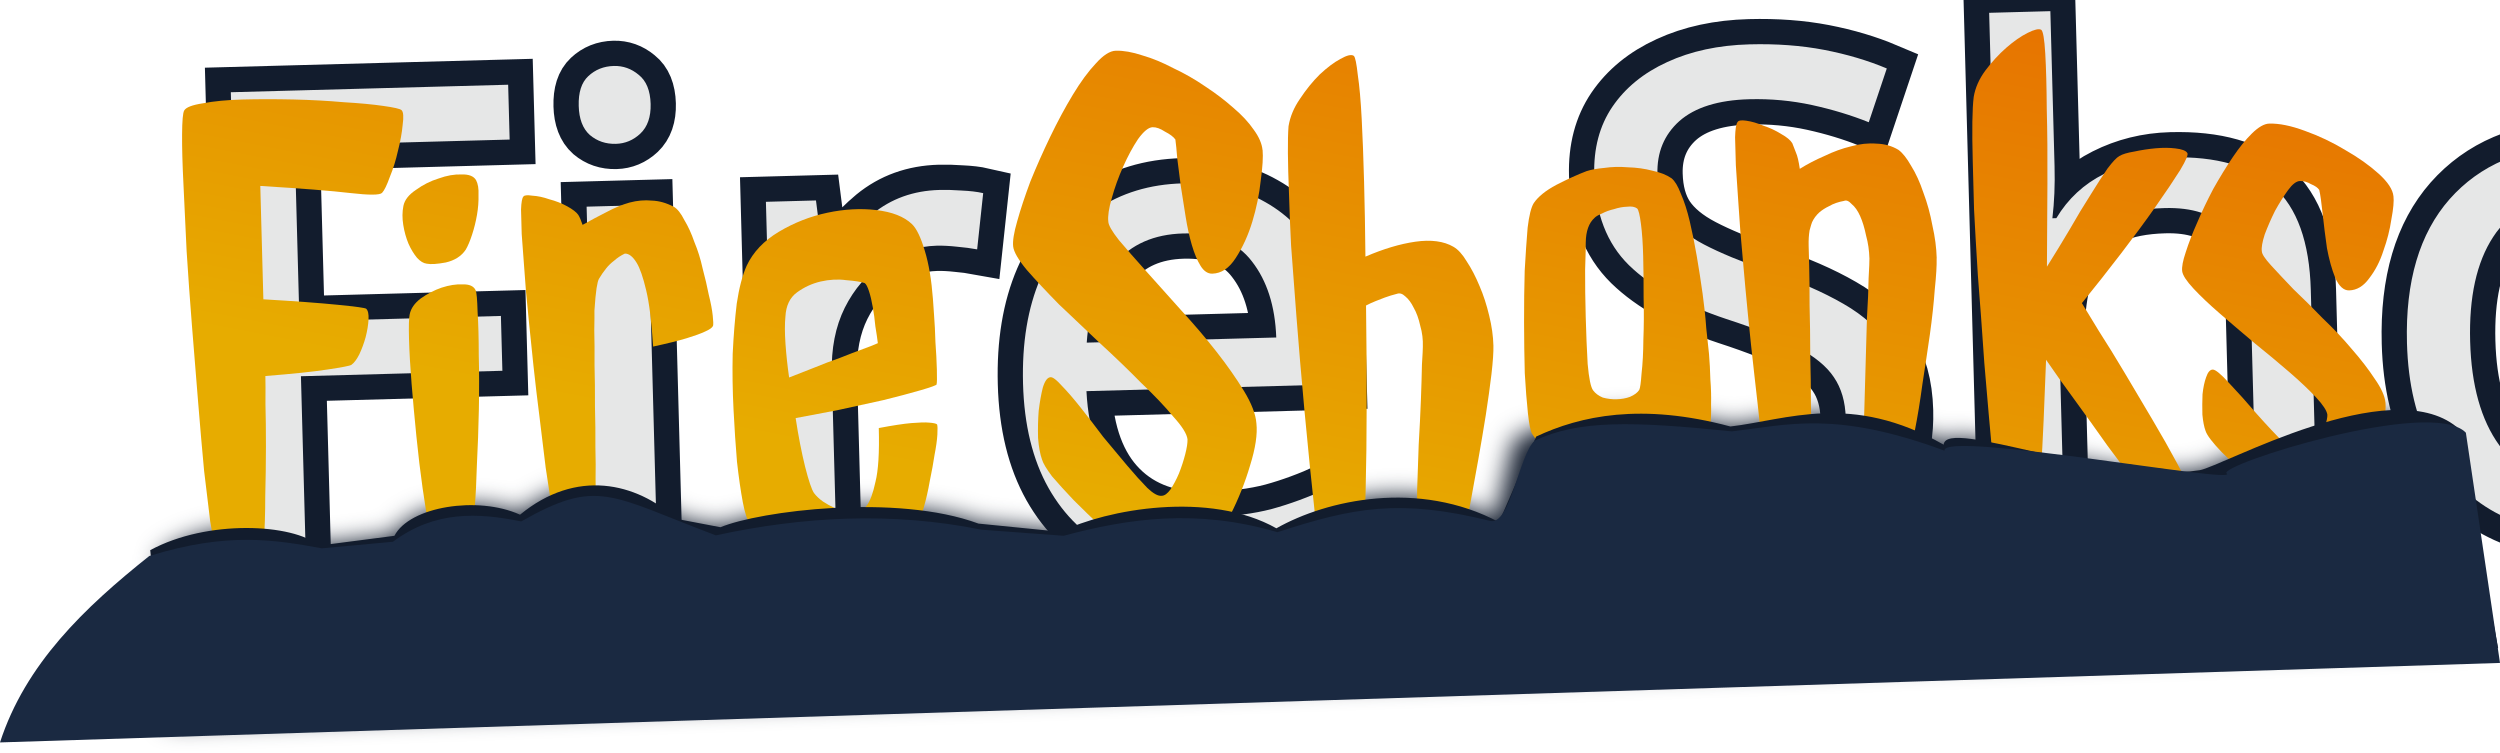
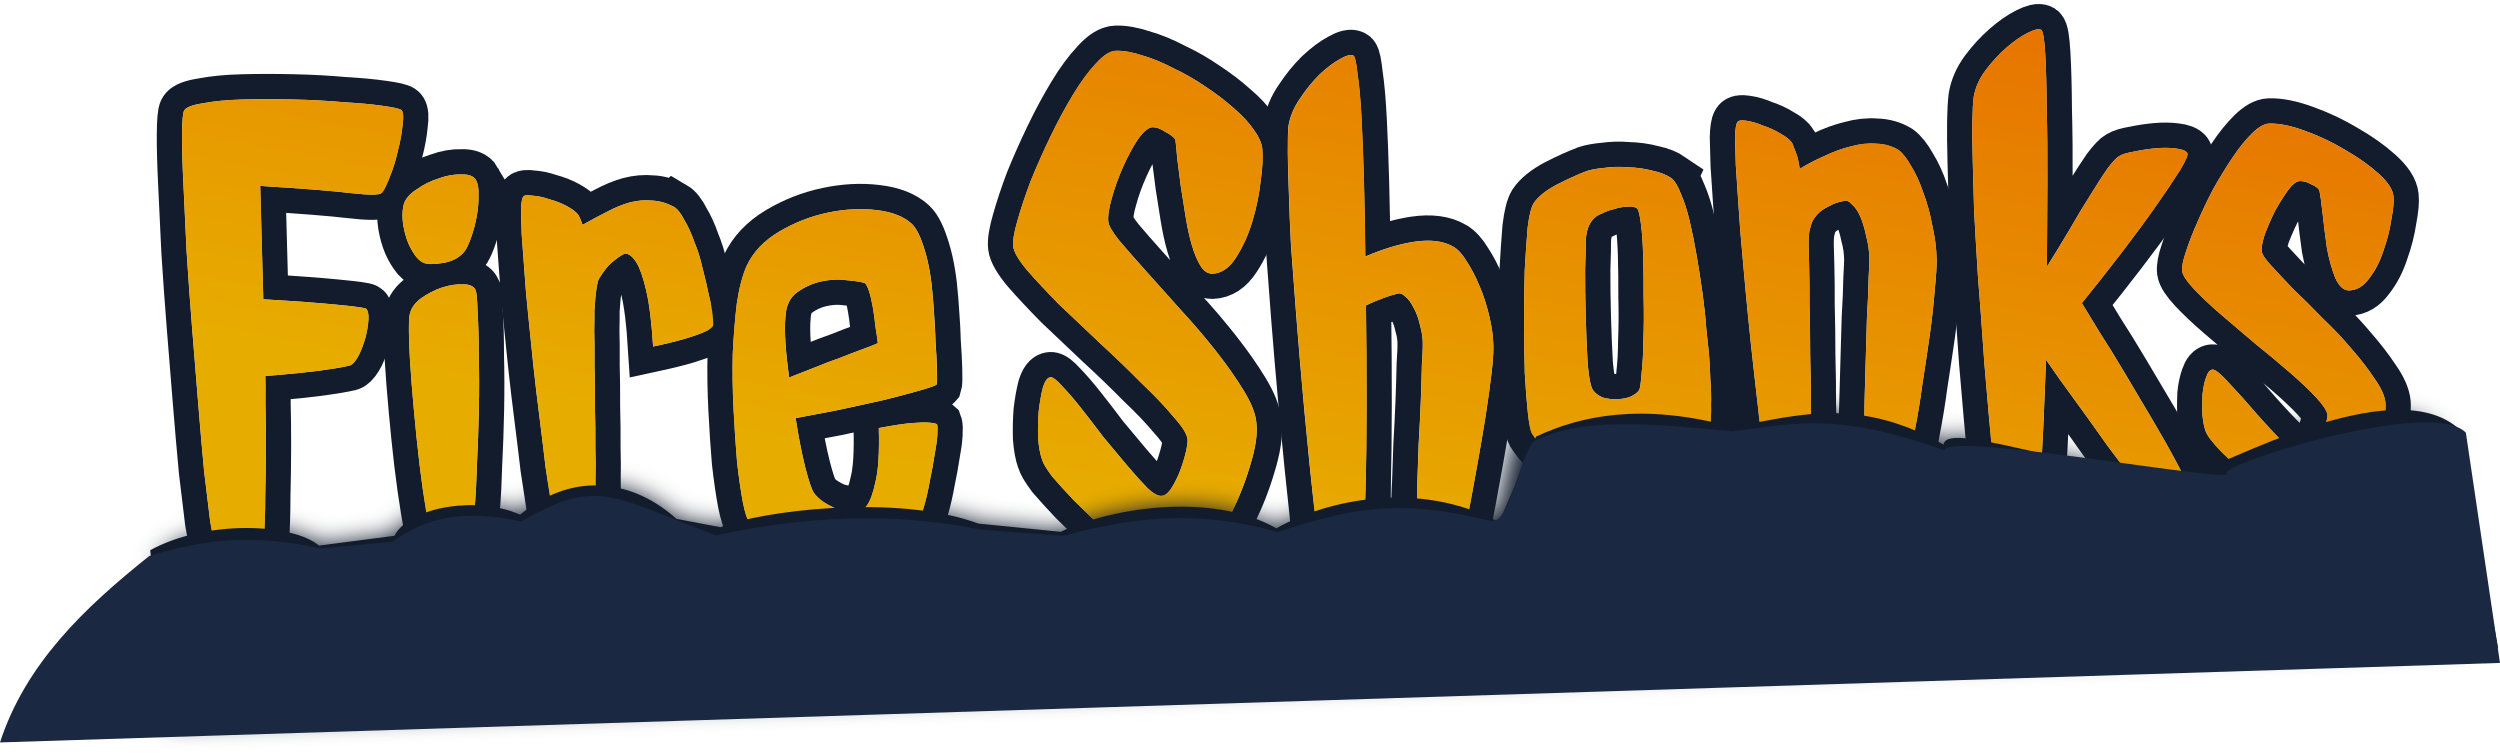
<svg xmlns="http://www.w3.org/2000/svg" xmlns:xlink="http://www.w3.org/1999/xlink" width="98.275mm" height="29.58mm" viewBox="0 0 98.275 29.58" version="1.1" id="svg162186">
  <defs id="defs162183">
    <linearGradient id="linearGradient124493">
      <stop style="stop-color:#e7ac00;stop-opacity:1;" offset="0" id="stop124489" />
      <stop style="stop-color:#e74900;stop-opacity:1;" offset="1" id="stop124491" />
    </linearGradient>
    <filter style="color-interpolation-filters:sRGB" id="filter1733772" x="-0.012" y="-0.105" width="1.025" height="1.21">
      <feGaussianBlur stdDeviation="0.463" id="feGaussianBlur1733774" />
    </filter>
    <linearGradient xlink:href="#linearGradient124493" id="linearGradient171072" gradientUnits="userSpaceOnUse" gradientTransform="matrix(0.7899563,-0.02139044,0.02139044,0.7899563,184.8929,-191.6365)" x1="221.976" y1="434.971" x2="234.308" y2="379.45" />
    <linearGradient xlink:href="#linearGradient124493" id="linearGradient171074" gradientUnits="userSpaceOnUse" gradientTransform="matrix(0.7899563,-0.02139044,0.02139044,0.7899563,184.8929,-191.6365)" x1="221.976" y1="434.971" x2="234.308" y2="379.45" />
    <linearGradient xlink:href="#linearGradient124493" id="linearGradient171076" gradientUnits="userSpaceOnUse" gradientTransform="matrix(0.7899563,-0.02139044,0.02139044,0.7899563,184.8929,-191.6365)" x1="221.976" y1="434.971" x2="234.308" y2="379.45" />
    <linearGradient xlink:href="#linearGradient124493" id="linearGradient171078" gradientUnits="userSpaceOnUse" gradientTransform="matrix(0.7899563,-0.02139044,0.02139044,0.7899563,184.8929,-191.6365)" x1="221.976" y1="434.971" x2="234.308" y2="379.45" />
    <linearGradient xlink:href="#linearGradient124493" id="linearGradient171080" gradientUnits="userSpaceOnUse" gradientTransform="matrix(0.7899563,-0.02139044,0.02139044,0.7899563,184.8929,-191.6365)" x1="221.976" y1="434.971" x2="234.308" y2="379.45" />
    <linearGradient xlink:href="#linearGradient124493" id="linearGradient171082" gradientUnits="userSpaceOnUse" gradientTransform="matrix(0.7899563,-0.02139044,0.02139044,0.7899563,184.8929,-191.6365)" x1="221.976" y1="434.971" x2="234.308" y2="379.45" />
    <linearGradient xlink:href="#linearGradient124493" id="linearGradient171084" gradientUnits="userSpaceOnUse" gradientTransform="matrix(0.7899563,-0.02139044,0.02139044,0.7899563,184.8929,-191.6365)" x1="221.976" y1="434.971" x2="234.308" y2="379.45" />
    <linearGradient xlink:href="#linearGradient124493" id="linearGradient171086" gradientUnits="userSpaceOnUse" gradientTransform="matrix(0.7899563,-0.02139044,0.02139044,0.7899563,184.8929,-191.6365)" x1="221.976" y1="434.971" x2="234.308" y2="379.45" />
    <linearGradient xlink:href="#linearGradient124493" id="linearGradient171088" gradientUnits="userSpaceOnUse" gradientTransform="matrix(0.7899563,-0.02139044,0.02139044,0.7899563,184.8929,-191.6365)" x1="221.976" y1="434.971" x2="234.308" y2="379.45" />
    <linearGradient xlink:href="#linearGradient124493" id="linearGradient171090" gradientUnits="userSpaceOnUse" gradientTransform="matrix(0.7899563,-0.02139044,0.02139044,0.7899563,184.8929,-191.6365)" x1="221.976" y1="434.971" x2="234.308" y2="379.45" />
  </defs>
  <g id="layer1">
    <g id="g169161" transform="translate(-316.386,-125.5494)">
+       <g aria-label="Fire Shonks" transform="rotate(-1.551076)" id="text100263" style="font-size:27.333px;line-height:17.083px;letter-spacing:0px;word-spacing:0px;display:inline;fill:#e6e7e7;stroke:#121c2d;stroke-width:1.985;paint-order:stroke markers fill">
+         <path d="m 322.899,149.127 q 0,0.347 -0.027,1.094 0,0.747 -0.027,1.682 -0.027,0.934 -0.08,1.949 -0.027,0.988 -0.107,1.815 -0.08,0.801 -0.187,1.335 -0.08,0.534 -0.214,0.534 -0.4,0 -0.774,-0.561 -0.347,-0.587 -0.721,-1.255 -0.08,-0.16 -0.187,-0.934 -0.08,-0.801 -0.187,-2.002 -0.08,-1.201 -0.16,-2.669 -0.08,-1.468 -0.16,-2.99 -0.08,-1.521 -0.133,-2.99 -0.027,-1.468 -0.053,-2.643 -0.027,-1.174 0,-1.949 0.027,-0.801 0.107,-0.934 0.107,-0.187 0.747,-0.267 0.641,-0.107 1.548,-0.107 0.934,0 2.002,0.053 1.068,0.053 1.975,0.16 0.934,0.08 1.548,0.187 0.641,0.107 0.721,0.187 0.107,0.107 0.027,0.587 -0.053,0.454 -0.214,1.014 -0.133,0.534 -0.347,1.014 -0.187,0.48 -0.32,0.614 -0.133,0.133 -1.255,-0.027 -1.094,-0.16 -3.523,-0.374 v 4.458 q 1.868,0.16 2.909,0.294 1.068,0.133 1.121,0.187 0.107,0.107 0.08,0.427 -0.027,0.32 -0.133,0.694 -0.107,0.347 -0.267,0.667 -0.16,0.294 -0.32,0.4 -0.08,0.053 -0.961,0.16 -0.854,0.107 -2.429,0.187 z" style="font-family:'Jolly Lodger';-inkscape-font-specification:'Jolly Lodger'" id="path491" />
+         <path d="m 331.254,145.977 q 0.053,0.133 0.053,0.854 0.027,0.694 0,1.708 0,0.988 -0.053,2.135 -0.053,1.121 -0.133,2.135 -0.053,0.988 -0.133,1.708 -0.08,0.694 -0.16,0.827 -0.24,0.374 -0.721,0.48 -0.48,0.08 -0.694,0.027 -0.107,0 -0.24,-0.614 -0.107,-0.614 -0.214,-1.548 -0.107,-0.934 -0.187,-2.029 -0.08,-1.094 -0.133,-2.082 -0.053,-1.014 -0.053,-1.762 0,-0.747 0.053,-0.961 0.08,-0.347 0.454,-0.614 0.4,-0.267 0.827,-0.4 0.454,-0.133 0.827,-0.107 0.4,0 0.507,0.24 z m 0.133,-4.324 q 0.107,0.214 0.08,0.587 0,0.374 -0.08,0.774 -0.08,0.4 -0.214,0.774 -0.133,0.374 -0.267,0.587 -0.267,0.374 -0.801,0.48 -0.507,0.08 -0.747,0.027 -0.187,-0.027 -0.374,-0.24 -0.187,-0.24 -0.32,-0.561 -0.133,-0.347 -0.187,-0.747 -0.053,-0.4 0.027,-0.747 0.08,-0.347 0.507,-0.614 0.427,-0.294 0.908,-0.427 0.48,-0.16 0.908,-0.133 0.427,0 0.561,0.24 z" style="font-family:'Jolly Lodger';-inkscape-font-specification:'Jolly Lodger'" id="path493" />
+         <path d="m 339.128,142.908 q 0.214,0.133 0.4,0.534 0.214,0.374 0.374,0.881 0.187,0.48 0.294,1.041 0.133,0.561 0.214,1.041 0.107,0.48 0.133,0.827 0.027,0.32 0,0.4 -0.053,0.107 -0.32,0.214 -0.24,0.107 -0.721,0.24 -0.48,0.133 -1.335,0.294 -0.053,-1.468 -0.214,-2.215 -0.16,-0.774 -0.347,-1.094 -0.214,-0.374 -0.454,-0.374 -0.24,0.107 -0.427,0.267 -0.187,0.133 -0.32,0.294 -0.16,0.187 -0.294,0.4 -0.053,0.08 -0.107,0.374 -0.053,0.294 -0.107,0.881 0,0.187 -0.027,0.774 0,0.587 -0.027,1.361 0,0.774 -0.027,1.628 0,0.854 -0.027,1.602 0,0.721 -0.027,1.228 0,0.507 -0.027,0.587 -0.053,0.133 -0.267,0.374 -0.214,0.24 -0.48,0.454 -0.267,0.187 -0.507,0.32 -0.24,0.107 -0.32,-0.027 -0.08,-0.08 -0.16,-0.694 -0.08,-0.614 -0.187,-1.495 -0.08,-0.908 -0.187,-1.975 -0.107,-1.068 -0.187,-2.055 -0.08,-0.988 -0.133,-1.762 -0.053,-0.801 -0.08,-1.148 -0.027,-0.507 -0.053,-1.121 -0.027,-0.614 -0.053,-1.148 0,-0.561 0,-0.961 0.027,-0.427 0.107,-0.507 0.053,-0.08 0.347,-0.027 0.32,0.027 0.667,0.16 0.374,0.107 0.694,0.294 0.32,0.187 0.427,0.347 0.08,0.133 0.16,0.4 0.507,-0.267 0.961,-0.48 0.48,-0.24 0.908,-0.347 0.454,-0.107 0.881,-0.053 0.427,0.027 0.854,0.267 z" style="font-family:'Jolly Lodger';-inkscape-font-specification:'Jolly Lodger'" id="path495" />
+         <path d="m 343.479,149.741 q 0.427,-0.16 0.961,-0.347 0.561,-0.214 1.068,-0.374 0.507,-0.187 0.908,-0.32 0.4,-0.133 0.587,-0.214 -0.027,-0.294 -0.08,-0.667 -0.027,-0.4 -0.08,-0.747 -0.053,-0.374 -0.133,-0.641 -0.08,-0.267 -0.16,-0.32 -0.214,-0.08 -0.721,-0.133 -0.48,-0.08 -1.014,0.027 -0.507,0.107 -0.934,0.4 -0.427,0.294 -0.48,0.934 -0.053,0.427 -0.027,1.068 0.027,0.641 0.107,1.335 z m 5.792,0.427 q -0.027,0.053 -0.641,0.214 -0.614,0.16 -1.468,0.347 -0.854,0.16 -1.815,0.347 -0.961,0.16 -1.655,0.267 0.133,1.068 0.32,1.922 0.187,0.827 0.32,1.041 0.133,0.187 0.347,0.347 0.187,0.133 0.454,0.267 0.294,0.107 0.694,0.16 0.294,0.08 0.561,-0.214 0.214,-0.267 0.374,-0.934 0.187,-0.667 0.187,-2.109 0.827,-0.133 1.281,-0.16 0.48,-0.027 0.694,0 0.267,0.027 0.32,0.08 0.027,0.08 0,0.4 -0.027,0.32 -0.133,0.801 -0.08,0.454 -0.214,1.014 -0.107,0.534 -0.267,1.041 -0.16,0.48 -0.347,0.881 -0.187,0.374 -0.4,0.534 -0.641,0.48 -1.602,0.48 -0.961,-0.027 -1.895,-0.267 -0.934,-0.267 -1.682,-0.614 -0.747,-0.374 -0.934,-0.614 -0.133,-0.16 -0.24,-0.801 -0.107,-0.667 -0.187,-1.602 -0.053,-0.934 -0.08,-2.055 -0.027,-1.121 0.027,-2.189 0.08,-1.068 0.214,-1.975 0.16,-0.908 0.427,-1.468 0.4,-0.801 1.308,-1.308 0.908,-0.507 1.922,-0.694 1.014,-0.187 1.922,-0.053 0.934,0.133 1.388,0.587 0.267,0.267 0.48,1.068 0.214,0.774 0.267,1.895 0,0.107 0.027,0.614 0.027,0.507 0.027,1.094 0.027,0.561 0.027,1.068 0,0.507 -0.027,0.587 z" style="font-family:'Jolly Lodger';-inkscape-font-specification:'Jolly Lodger'" id="path497" />
+         <path d="m 362.326,141.306 q 0.027,0.4 -0.107,1.201 -0.107,0.801 -0.374,1.602 -0.267,0.801 -0.694,1.415 -0.4,0.587 -0.934,0.587 -0.267,0 -0.454,-0.32 -0.187,-0.32 -0.32,-0.827 -0.133,-0.507 -0.214,-1.121 -0.08,-0.641 -0.16,-1.228 -0.053,-0.587 -0.107,-1.068 -0.027,-0.507 -0.053,-0.747 -0.107,-0.16 -0.4,-0.32 -0.267,-0.187 -0.48,-0.187 -0.24,0 -0.587,0.454 -0.32,0.454 -0.614,1.068 -0.294,0.614 -0.48,1.228 -0.187,0.587 -0.16,0.908 0,0.214 0.4,0.747 0.427,0.534 1.041,1.255 0.614,0.721 1.335,1.575 0.721,0.827 1.335,1.655 0.614,0.827 1.041,1.575 0.427,0.747 0.454,1.281 0.053,0.641 -0.294,1.655 -0.32,0.988 -0.827,1.922 -0.507,0.934 -1.094,1.628 -0.561,0.667 -1.014,0.694 -0.294,0.027 -0.774,-0.267 -0.48,-0.267 -1.041,-0.721 -0.561,-0.454 -1.148,-0.988 -0.561,-0.561 -1.068,-1.094 -0.48,-0.534 -0.827,-0.961 -0.32,-0.454 -0.374,-0.667 -0.107,-0.32 -0.133,-0.854 0,-0.561 0.053,-1.068 0.08,-0.534 0.187,-0.908 0.133,-0.4 0.32,-0.4 0.133,0 0.427,0.347 0.32,0.347 0.721,0.881 0.4,0.534 0.854,1.174 0.48,0.614 0.908,1.148 0.427,0.534 0.774,0.908 0.347,0.347 0.561,0.32 0.16,0 0.347,-0.24 0.187,-0.267 0.347,-0.614 0.16,-0.374 0.267,-0.747 0.107,-0.374 0.107,-0.587 -0.027,-0.32 -0.534,-0.908 -0.48,-0.614 -1.228,-1.361 -0.721,-0.774 -1.575,-1.602 -0.827,-0.827 -1.575,-1.575 -0.721,-0.774 -1.228,-1.388 -0.48,-0.614 -0.507,-0.934 -0.027,-0.32 0.187,-0.988 0.214,-0.694 0.561,-1.548 0.374,-0.854 0.827,-1.735 0.454,-0.881 0.934,-1.628 0.48,-0.747 0.934,-1.201 0.454,-0.48 0.801,-0.48 0.454,0 1.041,0.214 0.587,0.187 1.201,0.534 0.641,0.32 1.228,0.747 0.614,0.427 1.094,0.881 0.48,0.427 0.774,0.881 0.294,0.427 0.32,0.801 z" style="font-family:'Jolly Lodger';-inkscape-font-specification:'Jolly Lodger'" id="path499" />
+         <path d="m 369.72,145.31 q 0.267,0.16 0.507,0.587 0.267,0.427 0.48,0.988 0.214,0.534 0.347,1.174 0.133,0.614 0.133,1.174 0,0.374 -0.107,1.121 -0.107,0.721 -0.267,1.602 -0.16,0.854 -0.347,1.762 -0.187,0.908 -0.347,1.655 -0.16,0.747 -0.294,1.255 -0.133,0.507 -0.16,0.561 -0.053,0.08 -0.32,0.107 -0.24,0.027 -0.534,-0.027 -0.267,-0.053 -0.507,-0.16 -0.24,-0.107 -0.294,-0.267 -0.027,-0.107 -0.027,-0.667 0.027,-0.587 0.053,-1.388 0.053,-0.801 0.107,-1.735 0.08,-0.934 0.133,-1.735 0.053,-0.827 0.08,-1.415 0.053,-0.587 0.053,-0.694 0.027,-0.427 -0.08,-0.827 -0.08,-0.427 -0.24,-0.721 -0.133,-0.294 -0.32,-0.454 -0.16,-0.16 -0.32,-0.107 -0.24,0.053 -0.48,0.133 -0.214,0.08 -0.374,0.133 -0.214,0.08 -0.374,0.16 -0.027,1.975 -0.08,3.87 -0.053,1.895 -0.133,3.417 -0.08,1.495 -0.187,2.429 -0.08,0.908 -0.187,0.934 -0.214,0.027 -0.48,-0.187 -0.24,-0.214 -0.48,-0.534 -0.24,-0.294 -0.427,-0.641 -0.16,-0.347 -0.214,-0.587 -0.214,-2.616 -0.347,-4.671 -0.133,-2.082 -0.214,-3.684 -0.08,-1.602 -0.133,-2.776 -0.027,-1.174 -0.027,-2.002 -0.027,-1.949 0.053,-2.696 0.107,-0.561 0.48,-1.068 0.374,-0.534 0.801,-0.934 0.454,-0.4 0.827,-0.587 0.4,-0.214 0.534,-0.107 0.08,0.08 0.133,0.747 0.08,0.641 0.107,1.735 0.027,1.068 0.027,2.482 0,1.388 -0.027,2.936 1.068,-0.427 1.975,-0.534 0.934,-0.107 1.495,0.24 z" style="font-family:'Jolly Lodger';-inkscape-font-specification:'Jolly Lodger'" id="path501" />
+         <path d="m 378.369,142.854 q 0.187,0.16 0.347,0.614 0.187,0.454 0.32,1.094 0.133,0.641 0.24,1.388 0.107,0.747 0.187,1.468 0.08,0.721 0.107,1.361 0.053,0.614 0.08,1.014 0.027,0.48 0.027,1.014 0.027,0.507 0,0.988 0,0.454 -0.053,0.827 -0.027,0.374 -0.107,0.561 -0.16,0.4 -0.561,0.561 -0.374,0.133 -0.854,0.187 -0.24,0.027 -0.827,0.027 -0.561,-0.027 -1.228,-0.053 -0.641,-0.053 -1.228,-0.107 -0.587,-0.053 -0.881,-0.107 -0.587,-0.133 -0.854,-0.347 -0.24,-0.214 -0.48,-0.614 -0.08,-0.16 -0.133,-0.801 -0.053,-0.667 -0.08,-1.575 0,-0.934 0.027,-2.002 0.027,-1.068 0.08,-2.029 0.08,-0.961 0.16,-1.682 0.107,-0.721 0.267,-0.961 0.267,-0.374 0.908,-0.694 0.667,-0.32 1.201,-0.507 0.267,-0.08 0.694,-0.107 0.454,-0.053 0.934,0 0.507,0.027 0.961,0.16 0.454,0.107 0.747,0.32 z m -1.495,8.275 q 0.053,-0.107 0.107,-0.641 0.08,-0.561 0.107,-1.335 0.053,-0.774 0.053,-1.655 0.027,-0.881 0.027,-1.628 0,-0.747 -0.053,-1.255 -0.053,-0.534 -0.133,-0.614 -0.133,-0.107 -0.4,-0.08 -0.24,0 -0.507,0.08 -0.267,0.053 -0.48,0.16 -0.214,0.08 -0.294,0.16 -0.347,0.294 -0.374,0.961 0,0.187 -0.053,1.068 -0.027,0.854 -0.027,1.868 0,0.988 0.027,1.842 0.053,0.854 0.187,1.041 0.133,0.187 0.374,0.294 0.267,0.08 0.534,0.08 0.294,0 0.534,-0.08 0.267,-0.107 0.374,-0.267 z" style="font-family:'Jolly Lodger';-inkscape-font-specification:'Jolly Lodger'" id="path503" />
+         <path d="m 388.698,146.271 q 0,0.427 -0.107,1.228 -0.08,0.801 -0.24,1.762 -0.16,0.934 -0.347,1.949 -0.16,0.988 -0.347,1.815 -0.16,0.827 -0.294,1.388 -0.107,0.561 -0.133,0.614 -0.053,0.08 -0.294,0.107 -0.214,0 -0.507,-0.053 -0.267,-0.053 -0.507,-0.16 -0.214,-0.107 -0.267,-0.267 -0.027,-0.107 -0.027,-0.747 0.027,-0.641 0.053,-1.521 0.053,-0.908 0.107,-1.922 0.053,-1.041 0.107,-1.922 0.08,-0.908 0.107,-1.548 0.053,-0.641 0.053,-0.774 0,-0.48 -0.107,-0.908 -0.08,-0.454 -0.214,-0.774 -0.133,-0.32 -0.32,-0.48 -0.16,-0.187 -0.294,-0.133 -0.347,0.053 -0.587,0.187 -0.24,0.107 -0.4,0.24 -0.187,0.16 -0.294,0.374 -0.027,0.053 -0.107,0.32 -0.053,0.267 -0.053,0.614 0,0.107 0,0.774 0,0.641 -0.027,1.548 0,0.908 -0.027,1.975 0,1.041 -0.027,1.949 0,0.881 -0.027,1.521 -0.027,0.641 -0.053,0.721 -0.053,0.16 -0.267,0.454 -0.214,0.267 -0.48,0.507 -0.267,0.24 -0.507,0.374 -0.24,0.107 -0.32,-0.053 -0.08,-0.08 -0.16,-0.774 -0.08,-0.721 -0.187,-1.735 -0.08,-1.041 -0.187,-2.242 -0.107,-1.228 -0.187,-2.349 -0.08,-1.121 -0.133,-2.029 -0.053,-0.908 -0.08,-1.308 -0.027,-0.561 -0.053,-1.255 -0.027,-0.721 -0.053,-1.335 0,-0.641 0,-1.094 0.027,-0.48 0.107,-0.587 0.053,-0.107 0.347,-0.053 0.32,0.053 0.667,0.214 0.374,0.133 0.694,0.347 0.32,0.187 0.427,0.374 0.053,0.16 0.133,0.374 0.08,0.187 0.133,0.641 0.454,-0.267 0.988,-0.48 0.534,-0.24 1.041,-0.347 0.534,-0.133 1.014,-0.08 0.48,0.027 0.854,0.267 0.24,0.187 0.48,0.641 0.267,0.454 0.454,1.068 0.214,0.614 0.32,1.308 0.133,0.667 0.133,1.281 z" style="font-family:'Jolly Lodger';-inkscape-font-specification:'Jolly Lodger'" id="path505" />
+         <path d="m 394.357,148.193 q 0.214,0.374 0.641,1.121 0.454,0.747 0.961,1.655 0.507,0.908 1.041,1.868 0.534,0.961 0.934,1.762 0.4,0.801 0.614,1.335 0.24,0.534 0.16,0.587 -0.133,0.08 -0.4,0.08 -0.267,-0.027 -0.561,-0.08 -0.294,-0.08 -0.561,-0.187 -0.24,-0.133 -0.347,-0.24 -0.908,-1.228 -1.628,-2.269 -0.694,-1.041 -1.228,-1.815 -0.614,-0.881 -1.094,-1.628 -0.08,1.255 -0.16,2.376 -0.08,1.121 -0.16,2.002 -0.08,0.854 -0.187,1.388 -0.08,0.507 -0.16,0.534 -0.214,0.027 -0.454,-0.16 -0.24,-0.214 -0.454,-0.507 -0.214,-0.32 -0.4,-0.641 -0.16,-0.347 -0.187,-0.587 -0.16,-2.429 -0.267,-4.351 -0.08,-1.949 -0.16,-3.443 -0.053,-1.495 -0.08,-2.589 0,-1.121 0,-1.895 0,-1.842 0.107,-2.536 0.107,-0.534 0.48,-1.014 0.4,-0.507 0.854,-0.881 0.454,-0.374 0.854,-0.561 0.4,-0.187 0.534,-0.107 0.107,0.08 0.133,0.934 0.027,0.854 0,2.189 0,1.308 -0.053,2.936 -0.053,1.628 -0.107,3.256 0.48,-0.721 0.934,-1.441 0.454,-0.747 0.854,-1.335 0.4,-0.614 0.694,-1.014 0.32,-0.4 0.48,-0.48 0.187,-0.107 0.587,-0.16 0.427,-0.08 0.854,-0.107 0.427,-0.027 0.774,0.027 0.374,0.053 0.454,0.187 0.08,0.08 -0.294,0.667 -0.374,0.561 -0.988,1.388 -0.614,0.827 -1.415,1.815 -0.801,0.988 -1.602,1.922 z" style="font-family:'Jolly Lodger';-inkscape-font-specification:'Jolly Lodger'" id="path507" />
+         <path d="m 406.716,144.322 q 0.027,0.294 -0.107,0.908 -0.107,0.614 -0.347,1.228 -0.214,0.614 -0.587,1.068 -0.347,0.454 -0.801,0.454 -0.32,0 -0.534,-0.507 -0.187,-0.507 -0.294,-1.174 -0.08,-0.694 -0.133,-1.361 -0.053,-0.667 -0.107,-0.934 -0.08,-0.133 -0.32,-0.24 -0.214,-0.133 -0.427,-0.133 -0.214,0 -0.48,0.347 -0.267,0.347 -0.534,0.801 -0.24,0.454 -0.427,0.908 -0.16,0.454 -0.133,0.667 0,0.16 0.347,0.561 0.347,0.4 0.854,0.961 0.534,0.534 1.121,1.174 0.614,0.614 1.121,1.255 0.507,0.614 0.854,1.174 0.374,0.561 0.4,0.961 0.027,0.48 -0.267,1.228 -0.267,0.747 -0.694,1.441 -0.427,0.694 -0.908,1.201 -0.48,0.507 -0.854,0.534 -0.374,0.027 -1.094,-0.4 -0.694,-0.454 -1.415,-1.041 -0.694,-0.614 -1.255,-1.201 -0.534,-0.587 -0.614,-0.854 -0.08,-0.24 -0.107,-0.641 0,-0.4 0.027,-0.801 0.053,-0.4 0.16,-0.667 0.107,-0.294 0.267,-0.294 0.16,0 0.641,0.561 0.48,0.534 1.041,1.228 0.561,0.667 1.094,1.228 0.534,0.534 0.774,0.534 0.133,0 0.294,-0.187 0.16,-0.214 0.294,-0.48 0.133,-0.267 0.214,-0.534 0.107,-0.294 0.107,-0.454 -0.027,-0.24 -0.427,-0.694 -0.4,-0.454 -1.014,-1.014 -0.614,-0.561 -1.335,-1.174 -0.721,-0.641 -1.335,-1.201 -0.614,-0.561 -1.014,-1.014 -0.4,-0.454 -0.427,-0.694 -0.027,-0.24 0.16,-0.747 0.187,-0.534 0.48,-1.148 0.294,-0.641 0.667,-1.308 0.4,-0.667 0.801,-1.228 0.4,-0.561 0.774,-0.908 0.4,-0.374 0.694,-0.374 0.587,0 1.388,0.32 0.827,0.32 1.575,0.801 0.747,0.454 1.281,0.961 0.534,0.507 0.561,0.908 z" style="font-family:'Jolly Lodger';-inkscape-font-specification:'Jolly Lodger'" id="path509" />
+       </g>
+       <path d="m 366.019,131.447 q 0.037,0.4 -0.074,1.204 -0.085,0.803 -0.33,1.611 -0.245,0.808 -0.655,1.433 -0.384,0.598 -0.918,0.612 -0.267,0.007 -0.462,-0.308 -0.195,-0.315 -0.343,-0.818 -0.147,-0.503 -0.244,-1.115 -0.097,-0.638 -0.193,-1.223 -0.069,-0.586 -0.136,-1.064 -0.04,-0.506 -0.074,-0.746 -0.111,-0.157 -0.409,-0.309 -0.272,-0.18 -0.485,-0.174 -0.24,0.006 -0.575,0.469 -0.308,0.462 -0.585,1.084 -0.277,0.622 -0.447,1.24 -0.171,0.592 -0.136,0.912 0.006,0.213 0.42,0.736 0.441,0.522 1.075,1.226 0.633,0.704 1.377,1.538 0.743,0.808 1.379,1.618 0.636,0.811 1.083,1.546 0.447,0.736 0.488,1.268 0.071,0.639 -0.249,1.662 -0.293,0.996 -0.775,1.944 -0.482,0.948 -1.05,1.657 -0.542,0.682 -0.995,0.721 -0.293,0.035 -0.781,-0.246 -0.488,-0.254 -1.06,-0.692 -0.573,-0.438 -1.174,-0.956 -0.576,-0.545 -1.097,-1.065 -0.495,-0.521 -0.853,-0.938 -0.332,-0.445 -0.392,-0.657 -0.115,-0.317 -0.157,-0.85 -0.015,-0.56 0.025,-1.069 0.066,-0.536 0.162,-0.912 0.123,-0.404 0.309,-0.409 0.133,-0.004 0.436,0.335 0.33,0.338 0.744,0.861 0.415,0.523 0.886,1.151 0.497,0.601 0.938,1.123 0.441,0.522 0.798,0.886 0.356,0.337 0.569,0.305 0.16,-0.004 0.34,-0.25 0.18,-0.272 0.33,-0.623 0.15,-0.378 0.247,-0.754 0.097,-0.376 0.091,-0.59 -0.035,-0.319 -0.558,-0.893 -0.497,-0.601 -1.264,-1.328 -0.741,-0.754 -1.618,-1.558 -0.85,-0.805 -1.617,-1.532 -0.741,-0.754 -1.265,-1.354 -0.497,-0.601 -0.532,-0.92 -0.035,-0.319 0.16,-0.992 0.195,-0.7 0.518,-1.563 0.35,-0.864 0.78,-1.757 0.43,-0.893 0.89,-1.653 0.46,-0.76 0.901,-1.226 0.441,-0.493 0.787,-0.502 0.454,-0.012 1.046,0.185 0.592,0.171 1.215,0.501 0.649,0.303 1.248,0.714 0.625,0.41 1.118,0.851 0.492,0.414 0.798,0.86 0.305,0.419 0.342,0.792 z" style="font-size:27.333px;line-height:17.083px;font-family:'Jolly Lodger';-inkscape-font-specification:'Jolly Lodger';letter-spacing:0px;word-spacing:0px;fill:url(#linearGradient171080);stroke-width:1.985;paint-order:stroke markers fill" id="path171041" />
      <path style="display:inline;mix-blend-mode:normal;fill:#121c2d;fill-opacity:1;stroke:none;stroke-width:0.21px;stroke-linecap:butt;stroke-linejoin:miter;stroke-opacity:1;filter:url(#filter1733772)" d="m 10.798,275.848 c 1.787,-1.472 5.237,-1.139 6.228,-0.25 l 2.976,-0.305 c 0.624,-1.135 3.319,-1.494 4.959,-0.696 2.258,-1.758 4.589,-1.148 6.14,0.329 l 1.723,0.377 c 1.56,-0.597 6.945,-1.148 10.142,0.132 l 3.223,0.411 c 1.826,-0.841 5.894,-1.464 8.479,0.091 2.02,-1.074 5.512,-1.883 8.621,-0.121 l 0.834,-3.158 c 1.755,-0.77 5.027,-1.273 8.493,-0.238 2.217,-0.195 4.774,-1.234 8.361,0.942 0.12,-1.094 6.359,1.755 10.032,1.275 0.873,-0.114 6.801,-3.47 9.387,-1.236 l 0.929,8.308 -90.445,0.702 z" id="path1733770" transform="rotate(-1.551076,-4576.63,-11309.215)" />
-       <text xml:space="preserve" style="font-style:normal;font-weight:normal;font-size:27.333px;line-height:17.083px;font-family:sans-serif;letter-spacing:0px;word-spacing:0px;display:inline;fill:#e6e7e7;fill-opacity:1;stroke:#121c2d;stroke-width:1.985;stroke-dasharray:none;stroke-opacity:1;paint-order:stroke markers fill" x="319.189" y="157.455" id="text100263" transform="rotate(-1.551076)">
-         <tspan id="tspan100261" style="font-style:normal;font-variant:normal;font-weight:normal;font-stretch:normal;font-family:'Jolly Lodger';-inkscape-font-specification:'Jolly Lodger';fill:#e6e7e7;fill-opacity:1;stroke:#121c2d;stroke-width:1.985;stroke-dasharray:none;stroke-opacity:1;paint-order:stroke markers fill" x="319.189" y="157.455">Fire<tspan style="letter-spacing:-3.147px;stroke-width:1.985" id="tspan195841"> </tspan>Shonks</tspan>
-       </text>
      <path d="m 326.818,140.332 q 0.009,0.347 0.003,1.095 0.02,0.747 0.019,1.682 -0.001,0.935 -0.027,1.95 4e-5,0.988 -0.058,1.817 -0.058,0.803 -0.151,1.339 -0.066,0.536 -0.199,0.539 -0.4,0.011 -0.789,-0.539 -0.363,-0.578 -0.754,-1.235 -0.084,-0.158 -0.212,-0.929 -0.102,-0.798 -0.241,-1.996 -0.113,-1.199 -0.232,-2.664 -0.12,-1.465 -0.241,-2.984 -0.121,-1.519 -0.214,-2.985 -0.066,-1.467 -0.125,-2.64 -0.059,-1.173 -0.053,-1.948 0.005,-0.801 0.081,-0.937 0.102,-0.19 0.74,-0.287 0.637,-0.124 1.545,-0.149 0.934,-0.025 2.003,-8.1e-4 1.069,0.025 1.979,0.107 0.936,0.055 1.553,0.145 0.643,0.089 0.726,0.167 0.11,0.104 0.043,0.586 -0.041,0.455 -0.186,1.02 -0.119,0.537 -0.319,1.023 -0.174,0.485 -0.304,0.622 -0.13,0.137 -1.255,0.007 -1.098,-0.13 -3.532,-0.278 l 0.121,4.456 q 1.872,0.11 2.916,0.215 1.071,0.105 1.126,0.156 0.11,0.104 0.092,0.425 -0.018,0.321 -0.115,0.697 -0.097,0.35 -0.249,0.674 -0.152,0.298 -0.309,0.409 -0.079,0.056 -0.956,0.186 -0.851,0.13 -2.423,0.253 z" style="font-size:27.333px;line-height:17.083px;font-family:'Jolly Lodger';-inkscape-font-specification:'Jolly Lodger';letter-spacing:0px;word-spacing:0px;fill:url(#linearGradient171072);stroke-width:1.985;paint-order:stroke markers fill" id="path171033" />
      <path d="m 335.084,136.957 q 0.057,0.132 0.076,0.852 0.045,0.693 0.046,1.708 0.027,0.987 0.004,2.136 -0.023,1.122 -0.076,2.138 -0.027,0.989 -0.087,1.711 -0.061,0.696 -0.138,0.831 -0.23,0.38 -0.707,0.5 -0.478,0.093 -0.693,0.045 -0.107,0.003 -0.257,-0.607 -0.123,-0.611 -0.255,-1.542 -0.132,-0.931 -0.242,-2.023 -0.11,-1.092 -0.19,-2.078 -0.081,-1.012 -0.101,-1.76 -0.02,-0.747 0.027,-0.962 0.071,-0.349 0.437,-0.626 0.393,-0.278 0.816,-0.423 0.45,-0.146 0.824,-0.129 0.4,-0.011 0.513,0.226 z m 0.016,-4.326 q 0.113,0.211 0.096,0.585 0.01,0.374 -0.059,0.776 -0.069,0.402 -0.193,0.78 -0.123,0.377 -0.251,0.594 -0.257,0.381 -0.787,0.502 -0.505,0.094 -0.746,0.047 -0.188,-0.022 -0.38,-0.23 -0.193,-0.235 -0.335,-0.552 -0.143,-0.343 -0.207,-0.742 -0.064,-0.399 0.006,-0.748 0.071,-0.349 0.49,-0.627 0.419,-0.305 0.896,-0.451 0.476,-0.173 0.904,-0.158 0.427,-0.012 0.567,0.225 z" style="font-size:27.333px;line-height:17.083px;font-family:'Jolly Lodger';-inkscape-font-specification:'Jolly Lodger';letter-spacing:0px;word-spacing:0px;fill:url(#linearGradient171074);stroke-width:1.985;paint-order:stroke markers fill" id="path171035" />
      <path d="m 342.872,133.676 q 0.217,0.128 0.415,0.523 0.224,0.368 0.397,0.87 0.2,0.475 0.322,1.033 0.149,0.557 0.242,1.035 0.12,0.477 0.156,0.824 0.035,0.319 0.011,0.4 -0.051,0.108 -0.314,0.222 -0.237,0.113 -0.714,0.26 -0.477,0.146 -1.326,0.33 -0.093,-1.466 -0.273,-2.209 -0.181,-0.769 -0.376,-1.085 -0.224,-0.368 -0.464,-0.361 -0.237,0.113 -0.42,0.278 -0.183,0.138 -0.312,0.302 -0.155,0.191 -0.283,0.408 -0.051,0.082 -0.097,0.376 -0.045,0.295 -0.083,0.883 0.005,0.187 -0.006,0.775 0.016,0.587 0.01,1.362 0.021,0.774 0.017,1.628 0.023,0.854 0.017,1.602 0.019,0.72 0.007,1.228 0.014,0.507 -0.011,0.588 -0.05,0.135 -0.257,0.381 -0.207,0.246 -0.468,0.467 -0.262,0.194 -0.498,0.334 -0.237,0.113 -0.321,-0.018 -0.082,-0.078 -0.179,-0.689 -0.097,-0.612 -0.227,-1.489 -0.105,-0.905 -0.24,-1.969 -0.136,-1.064 -0.242,-2.05 -0.107,-0.985 -0.181,-1.757 -0.075,-0.799 -0.111,-1.145 -0.04,-0.506 -0.084,-1.119 -0.043,-0.613 -0.085,-1.146 -0.015,-0.56 -0.026,-0.961 0.015,-0.428 0.093,-0.51 0.051,-0.082 0.346,-0.036 0.321,0.018 0.671,0.142 0.376,0.097 0.702,0.275 0.325,0.178 0.436,0.335 0.084,0.131 0.171,0.396 0.5,-0.281 0.948,-0.506 0.474,-0.253 0.898,-0.371 0.451,-0.119 0.879,-0.077 0.428,0.015 0.861,0.244 z" style="font-size:27.333px;line-height:17.083px;font-family:'Jolly Lodger';-inkscape-font-specification:'Jolly Lodger';letter-spacing:0px;word-spacing:0px;fill:url(#linearGradient171076);stroke-width:1.985;paint-order:stroke markers fill" id="path171037" />
      <path d="m 347.406,140.389 q 0.423,-0.172 0.951,-0.373 0.555,-0.229 1.057,-0.402 0.502,-0.201 0.899,-0.345 0.397,-0.144 0.581,-0.229 -0.035,-0.293 -0.098,-0.665 -0.037,-0.4 -0.1,-0.745 -0.064,-0.372 -0.151,-0.637 -0.087,-0.265 -0.169,-0.316 -0.216,-0.074 -0.724,-0.114 -0.482,-0.067 -1.013,0.054 -0.504,0.12 -0.923,0.426 -0.419,0.305 -0.455,0.947 -0.042,0.428 0.002,1.068 0.044,0.64 0.143,1.331 z m 5.802,0.27 q -0.025,0.054 -0.635,0.231 -0.609,0.177 -1.458,0.387 -0.85,0.183 -1.805,0.396 -0.956,0.186 -1.647,0.312 0.162,1.064 0.372,1.912 0.209,0.822 0.348,1.032 0.138,0.183 0.356,0.337 0.19,0.128 0.461,0.255 0.296,0.099 0.698,0.141 0.296,0.072 0.555,-0.229 0.206,-0.273 0.348,-0.944 0.169,-0.672 0.13,-2.113 0.824,-0.156 1.276,-0.195 0.48,-0.04 0.694,-0.019 0.268,0.019 0.322,0.071 0.029,0.079 0.011,0.4 -0.018,0.321 -0.112,0.804 -0.068,0.456 -0.186,1.02 -0.092,0.537 -0.239,1.048 -0.147,0.485 -0.323,0.89 -0.177,0.379 -0.386,0.544 -0.627,0.498 -1.588,0.524 -0.961,-6.8e-4 -1.902,-0.216 -0.941,-0.242 -1.698,-0.568 -0.757,-0.353 -0.951,-0.588 -0.138,-0.156 -0.262,-0.794 -0.125,-0.664 -0.23,-1.596 -0.079,-0.932 -0.136,-2.052 -0.057,-1.12 -0.033,-2.189 0.051,-1.069 0.16,-1.98 0.136,-0.912 0.387,-1.479 0.379,-0.811 1.272,-1.343 0.893,-0.532 1.902,-0.746 1.009,-0.214 1.92,-0.105 0.938,0.108 1.403,0.549 0.274,0.26 0.509,1.054 0.234,0.768 0.318,1.887 0.003,0.107 0.043,0.613 0.04,0.506 0.056,1.093 0.042,0.56 0.056,1.067 0.014,0.507 -0.011,0.588 z" style="font-size:27.333px;line-height:17.083px;font-family:'Jolly Lodger';-inkscape-font-specification:'Jolly Lodger';letter-spacing:0px;word-spacing:0px;fill:url(#linearGradient171078);stroke-width:1.985;paint-order:stroke markers fill" id="path171039" />
-       <path d="m 366.019,131.447 q 0.037,0.4 -0.074,1.204 -0.085,0.803 -0.33,1.611 -0.245,0.808 -0.655,1.433 -0.384,0.598 -0.918,0.612 -0.267,0.007 -0.462,-0.308 -0.195,-0.315 -0.343,-0.818 -0.147,-0.503 -0.244,-1.115 -0.097,-0.638 -0.193,-1.223 -0.069,-0.586 -0.136,-1.064 -0.04,-0.506 -0.074,-0.746 -0.111,-0.157 -0.409,-0.309 -0.272,-0.18 -0.485,-0.174 -0.24,0.006 -0.575,0.469 -0.308,0.462 -0.585,1.084 -0.277,0.622 -0.447,1.24 -0.171,0.592 -0.136,0.912 0.006,0.213 0.42,0.736 0.441,0.522 1.075,1.226 0.633,0.704 1.377,1.538 0.743,0.808 1.379,1.618 0.636,0.811 1.083,1.546 0.447,0.736 0.488,1.268 0.071,0.639 -0.249,1.662 -0.293,0.996 -0.775,1.944 -0.482,0.948 -1.05,1.657 -0.542,0.682 -0.995,0.721 -0.293,0.035 -0.781,-0.246 -0.488,-0.254 -1.06,-0.692 -0.573,-0.438 -1.174,-0.956 -0.576,-0.545 -1.097,-1.065 -0.495,-0.521 -0.853,-0.938 -0.332,-0.445 -0.392,-0.657 -0.115,-0.317 -0.157,-0.85 -0.015,-0.56 0.025,-1.069 0.066,-0.536 0.162,-0.912 0.123,-0.404 0.309,-0.409 0.133,-0.004 0.436,0.335 0.33,0.338 0.744,0.861 0.415,0.523 0.886,1.151 0.497,0.601 0.938,1.123 0.441,0.522 0.798,0.886 0.356,0.337 0.569,0.305 0.16,-0.004 0.34,-0.25 0.18,-0.272 0.33,-0.623 0.15,-0.378 0.247,-0.754 0.097,-0.376 0.091,-0.59 -0.035,-0.319 -0.558,-0.893 -0.497,-0.601 -1.264,-1.328 -0.741,-0.754 -1.618,-1.558 -0.85,-0.805 -1.617,-1.532 -0.741,-0.754 -1.265,-1.354 -0.497,-0.601 -0.532,-0.92 -0.035,-0.319 0.16,-0.992 0.195,-0.7 0.518,-1.563 0.35,-0.864 0.78,-1.757 0.43,-0.893 0.89,-1.653 0.46,-0.76 0.901,-1.226 0.441,-0.493 0.787,-0.502 0.454,-0.012 1.046,0.185 0.592,0.171 1.215,0.501 0.649,0.303 1.248,0.714 0.625,0.41 1.118,0.851 0.492,0.414 0.798,0.86 0.305,0.419 0.342,0.792 z" style="font-size:27.333px;line-height:17.083px;font-family:'Jolly Lodger';-inkscape-font-specification:'Jolly Lodger';letter-spacing:0px;word-spacing:0px;fill:url(#linearGradient171080);stroke-width:1.985;paint-order:stroke markers fill" id="path171041" />
      <path d="m 373.518,135.249 q 0.271,0.153 0.523,0.573 0.278,0.42 0.507,0.974 0.228,0.528 0.379,1.165 0.15,0.61 0.165,1.17 0.01,0.374 -0.076,1.124 -0.087,0.723 -0.223,1.608 -0.137,0.858 -0.299,1.77 -0.162,0.912 -0.302,1.664 -0.14,0.751 -0.26,1.262 -0.12,0.511 -0.145,0.565 -0.051,0.082 -0.317,0.115 -0.239,0.033 -0.534,-0.012 -0.268,-0.046 -0.511,-0.146 -0.243,-0.1 -0.301,-0.259 -0.03,-0.106 -0.045,-0.666 0.011,-0.588 0.016,-1.389 0.032,-0.802 0.06,-1.737 0.055,-0.936 0.086,-1.738 0.031,-0.829 0.042,-1.416 0.037,-0.588 0.035,-0.695 0.015,-0.428 -0.102,-0.825 -0.092,-0.425 -0.26,-0.714 -0.141,-0.29 -0.332,-0.445 -0.164,-0.156 -0.323,-0.098 -0.239,0.06 -0.477,0.146 -0.211,0.086 -0.37,0.144 -0.211,0.086 -0.369,0.17 0.027,1.975 0.025,3.871 -0.002,1.896 -0.041,3.419 -0.04,1.496 -0.121,2.433 -0.056,0.909 -0.161,0.939 -0.213,0.033 -0.485,-0.174 -0.246,-0.207 -0.495,-0.521 -0.248,-0.287 -0.444,-0.629 -0.169,-0.343 -0.229,-0.581 -0.284,-2.609 -0.473,-4.66 -0.19,-2.078 -0.313,-3.676 -0.123,-1.599 -0.209,-2.771 -0.059,-1.173 -0.081,-2 -0.079,-1.947 -0.02,-2.696 0.092,-0.563 0.451,-1.08 0.359,-0.544 0.775,-0.956 0.443,-0.413 0.811,-0.609 0.394,-0.224 0.531,-0.121 0.082,0.078 0.154,0.743 0.097,0.638 0.154,1.731 0.056,1.067 0.094,2.481 0.038,1.387 0.053,2.936 1.056,-0.456 1.96,-0.587 0.931,-0.132 1.501,0.2 z" style="font-size:27.333px;line-height:17.083px;font-family:'Jolly Lodger';-inkscape-font-specification:'Jolly Lodger';letter-spacing:0px;word-spacing:0px;fill:url(#linearGradient171082);stroke-width:1.985;paint-order:stroke markers fill" id="path171043" />
      <path d="m 382.097,132.56 q 0.191,0.155 0.363,0.604 0.199,0.449 0.35,1.085 0.151,0.637 0.278,1.381 0.127,0.744 0.227,1.462 0.1,0.718 0.144,1.358 0.07,0.612 0.108,1.012 0.04,0.48 0.054,1.013 0.04,0.506 0.027,0.987 0.012,0.454 -0.031,0.829 -0.017,0.374 -0.092,0.563 -0.149,0.405 -0.545,0.576 -0.37,0.144 -0.849,0.21 -0.239,0.033 -0.826,0.049 -0.561,-0.011 -1.229,-0.02 -0.642,-0.036 -1.23,-0.073 -0.588,-0.037 -0.883,-0.083 -0.591,-0.118 -0.863,-0.324 -0.246,-0.207 -0.497,-0.601 -0.084,-0.158 -0.155,-0.797 -0.071,-0.666 -0.123,-1.572 -0.025,-0.934 -0.028,-2.002 -0.002,-1.068 0.025,-2.03 0.054,-0.963 0.115,-1.685 0.087,-0.723 0.241,-0.968 0.257,-0.381 0.888,-0.718 0.658,-0.338 1.187,-0.539 0.265,-0.087 0.691,-0.126 0.452,-0.066 0.934,-0.025 0.508,0.013 0.965,0.134 0.456,0.094 0.756,0.3 z m -1.27,8.312 q 0.051,-0.108 0.089,-0.643 0.065,-0.562 0.071,-1.337 0.032,-0.775 0.009,-1.656 0.003,-0.881 -0.017,-1.628 -0.02,-0.747 -0.087,-1.253 -0.068,-0.532 -0.15,-0.61 -0.136,-0.103 -0.402,-0.069 -0.24,0.007 -0.505,0.094 -0.265,0.061 -0.476,0.173 -0.211,0.086 -0.289,0.168 -0.339,0.303 -0.348,0.971 0.005,0.187 -0.025,1.069 -0.004,0.855 0.024,1.869 0.027,0.987 0.076,1.84 0.076,0.852 0.215,1.036 0.138,0.183 0.382,0.283 0.269,0.073 0.536,0.066 0.294,-0.008 0.531,-0.095 0.264,-0.114 0.366,-0.277 z" style="font-size:27.333px;line-height:17.083px;font-family:'Jolly Lodger';-inkscape-font-specification:'Jolly Lodger';letter-spacing:0px;word-spacing:0px;fill:url(#linearGradient171084);stroke-width:1.985;paint-order:stroke markers fill" id="path171045" />
      <path d="m 392.515,135.696 q 0.012,0.427 -0.073,1.23 -0.058,0.803 -0.192,1.768 -0.135,0.938 -0.294,1.957 -0.133,0.992 -0.298,1.824 -0.138,0.831 -0.256,1.395 -0.091,0.563 -0.117,0.617 -0.051,0.082 -0.291,0.115 -0.213,0.006 -0.508,-0.04 -0.268,-0.046 -0.511,-0.146 -0.216,-0.101 -0.274,-0.26 -0.03,-0.106 -0.047,-0.746 0.009,-0.641 0.012,-1.522 0.029,-0.909 0.055,-1.924 0.025,-1.042 0.055,-1.924 0.056,-0.909 0.065,-1.55 0.036,-0.642 0.032,-0.775 -0.013,-0.48 -0.131,-0.904 -0.092,-0.451 -0.234,-0.768 -0.142,-0.317 -0.333,-0.472 -0.165,-0.182 -0.297,-0.125 -0.345,0.063 -0.582,0.203 -0.237,0.113 -0.394,0.251 -0.182,0.165 -0.283,0.382 -0.025,0.054 -0.098,0.323 -0.046,0.268 -0.037,0.615 0.003,0.107 0.021,0.774 0.017,0.64 0.015,1.548 0.025,0.907 0.027,1.975 0.028,1.041 0.026,1.949 0.024,0.881 0.015,1.522 -0.009,0.641 -0.034,0.722 -0.049,0.162 -0.255,0.461 -0.206,0.273 -0.467,0.52 -0.26,0.247 -0.497,0.387 -0.237,0.113 -0.322,-0.045 -0.082,-0.078 -0.181,-0.769 -0.1,-0.718 -0.234,-1.729 -0.108,-1.038 -0.247,-2.236 -0.14,-1.225 -0.25,-2.343 -0.11,-1.119 -0.188,-2.024 -0.078,-0.906 -0.115,-1.305 -0.042,-0.56 -0.087,-1.253 -0.046,-0.72 -0.089,-1.333 -0.017,-0.64 -0.03,-1.094 0.014,-0.481 0.091,-0.59 0.051,-0.108 0.345,-0.063 0.322,0.045 0.673,0.195 0.377,0.123 0.703,0.328 0.325,0.178 0.437,0.362 0.058,0.159 0.144,0.37 0.085,0.185 0.151,0.637 0.446,-0.279 0.974,-0.507 0.527,-0.255 1.031,-0.375 0.53,-0.148 1.012,-0.108 0.481,0.014 0.861,0.244 0.245,0.18 0.498,0.627 0.279,0.446 0.482,1.055 0.23,0.608 0.356,1.299 0.151,0.663 0.168,1.277 z" style="font-size:27.333px;line-height:17.083px;font-family:'Jolly Lodger';-inkscape-font-specification:'Jolly Lodger';letter-spacing:0px;word-spacing:0px;fill:url(#linearGradient171086);stroke-width:1.985;paint-order:stroke markers fill" id="path171047" />
      <path d="m 398.224,137.464 q 0.224,0.368 0.671,1.103 0.474,0.735 1.005,1.628 0.532,0.893 1.091,1.84 0.56,0.946 0.982,1.736 0.422,0.79 0.65,1.318 0.255,0.527 0.176,0.583 -0.131,0.084 -0.398,0.091 -0.268,-0.019 -0.562,-0.065 -0.296,-0.072 -0.565,-0.172 -0.244,-0.127 -0.353,-0.231 -0.94,-1.203 -1.689,-2.224 -0.722,-1.022 -1.277,-1.781 -0.638,-0.864 -1.138,-1.598 -0.046,1.256 -0.096,2.379 -0.05,1.123 -0.106,2.006 -0.057,0.856 -0.149,1.393 -0.066,0.509 -0.146,0.538 -0.213,0.033 -0.458,-0.148 -0.246,-0.207 -0.467,-0.495 -0.222,-0.314 -0.418,-0.63 -0.169,-0.343 -0.203,-0.582 -0.226,-2.424 -0.385,-4.342 -0.133,-1.946 -0.253,-3.438 -0.094,-1.493 -0.15,-2.586 -0.03,-1.121 -0.051,-1.894 -0.05,-1.841 0.038,-2.538 0.092,-0.537 0.453,-1.027 0.387,-0.518 0.83,-0.904 0.443,-0.386 0.839,-0.583 0.395,-0.198 0.531,-0.121 0.109,0.077 0.159,0.93 0.05,0.853 0.059,2.188 0.035,1.307 0.026,2.937 -0.009,1.629 -0.019,3.258 0.461,-0.733 0.895,-1.466 0.433,-0.759 0.818,-1.357 0.384,-0.625 0.666,-1.033 0.309,-0.409 0.467,-0.493 0.184,-0.112 0.583,-0.176 0.425,-0.092 0.851,-0.13 0.426,-0.038 0.775,0.006 0.375,0.043 0.459,0.174 0.082,0.078 -0.275,0.675 -0.358,0.57 -0.95,1.414 -0.591,0.844 -1.365,1.853 -0.774,1.009 -1.549,1.964 z" style="font-size:27.333px;line-height:17.083px;font-family:'Jolly Lodger';-inkscape-font-specification:'Jolly Lodger';letter-spacing:0px;word-spacing:0px;fill:url(#linearGradient171088);stroke-width:1.985;paint-order:stroke markers fill" id="path171049" />
      <path d="m 410.473,133.26 q 0.035,0.293 -0.082,0.91 -0.09,0.617 -0.314,1.237 -0.197,0.619 -0.558,1.083 -0.335,0.463 -0.788,0.475 -0.32,0.009 -0.547,-0.493 -0.201,-0.502 -0.325,-1.166 -0.099,-0.692 -0.17,-1.357 -0.071,-0.666 -0.132,-0.931 -0.084,-0.131 -0.327,-0.231 -0.217,-0.128 -0.431,-0.122 -0.213,0.006 -0.471,0.36 -0.257,0.354 -0.512,0.815 -0.228,0.46 -0.402,0.919 -0.148,0.458 -0.115,0.671 0.004,0.16 0.362,0.551 0.358,0.391 0.88,0.937 0.548,0.519 1.152,1.144 0.63,0.597 1.155,1.224 0.524,0.6 0.886,1.151 0.389,0.55 0.426,0.95 0.04,0.48 -0.234,1.235 -0.247,0.754 -0.655,1.46 -0.408,0.705 -0.875,1.225 -0.467,0.52 -0.839,0.557 -0.373,0.037 -1.105,-0.371 -0.706,-0.435 -1.442,-1.002 -0.71,-0.595 -1.287,-1.167 -0.55,-0.573 -0.637,-0.837 -0.087,-0.238 -0.124,-0.637 -0.011,-0.4 0.005,-0.801 0.043,-0.402 0.142,-0.671 0.099,-0.296 0.259,-0.301 0.16,-0.004 0.656,0.543 0.495,0.521 1.074,1.199 0.578,0.652 1.127,1.198 0.548,0.519 0.788,0.513 0.133,-0.004 0.288,-0.195 0.154,-0.218 0.281,-0.488 0.126,-0.27 0.199,-0.539 0.099,-0.296 0.094,-0.456 -0.033,-0.239 -0.446,-0.682 -0.413,-0.443 -1.041,-0.986 -0.629,-0.544 -1.366,-1.138 -0.738,-0.621 -1.367,-1.165 -0.629,-0.544 -1.041,-0.986 -0.413,-0.443 -0.446,-0.682 -0.033,-0.239 0.14,-0.751 0.172,-0.539 0.449,-1.16 0.276,-0.648 0.632,-1.325 0.382,-0.678 0.767,-1.249 0.385,-0.571 0.749,-0.928 0.39,-0.384 0.684,-0.392 0.587,-0.016 1.396,0.283 0.836,0.298 1.596,0.758 0.759,0.433 1.307,0.926 0.547,0.493 0.585,0.892 z" style="font-size:27.333px;line-height:17.083px;font-family:'Jolly Lodger';-inkscape-font-specification:'Jolly Lodger';letter-spacing:0px;word-spacing:0px;fill:url(#linearGradient171090);stroke-width:1.985;paint-order:stroke markers fill" id="path171051" />
      <path style="display:inline;fill:#121c2d;fill-opacity:1;stroke:none;stroke-width:0.21px;stroke-linecap:butt;stroke-linejoin:miter;stroke-opacity:1" d="m 322.292,147.176 c 2.252,-1.221 5.617,-1.042 6.632,-0.179 l 2.967,-0.385 c 0.593,-1.151 3.277,-1.583 4.938,-0.83 2.21,-1.818 4.556,-1.272 6.147,0.163 l 1.732,0.33 c 1.543,-0.639 6.911,-1.336 10.142,-0.143 l 3.233,0.323 c 1.803,-0.89 5.853,-1.623 8.478,-0.138 1.99,-1.128 5.598,-1.918 8.753,-0.241 l 1.457,-3.364 c 1.733,-0.817 4.143,-1.338 7.636,-0.397 2.211,-0.255 4.738,-1.363 8.384,0.715 0.09,-1.097 6.405,1.582 10.063,1.003 0.869,-0.138 7.462,-3.861 10.108,-1.697 l 1.627,8.693 -91.624,2.945 z" id="path1649612" />
      <path style="display:inline;fill:#1a2941;fill-opacity:1;stroke:none;stroke-width:0.21px;stroke-linecap:butt;stroke-linejoin:miter;stroke-opacity:1" d="m 322.258,147.405 c 3.068,-0.954 4.932,-0.636 6.78,-0.301 l 2.794,-0.258 c 1.647,-1.229 3.342,-1.147 5.042,-0.798 3.02,-1.718 3.478,-1.029 7.651,0.547 3.426,-0.743 6.92,-0.936 10.439,-0.223 l 3.233,0.239 c 2.55,-0.682 5.215,-1.074 8.406,-0.141 2.993,-0.974 4.806,-1.324 8.359,-0.444 0.796,0.2 1.138,-2.618 1.756,-3.155 1.733,-0.817 3.835,-0.765 7.748,-0.364 2.211,-0.255 4.054,-0.834 8.358,0.759 -0.119,-0.813 11.638,1.341 11.092,0.896 -0.39,-0.317 8.062,-3.011 9.403,-1.603 l 1.342,9.05 -98.275,3.125 c 1.001,-3.08 3.308,-5.292 5.872,-7.332 z" id="path1649326" />
    </g>
  </g>
</svg>
